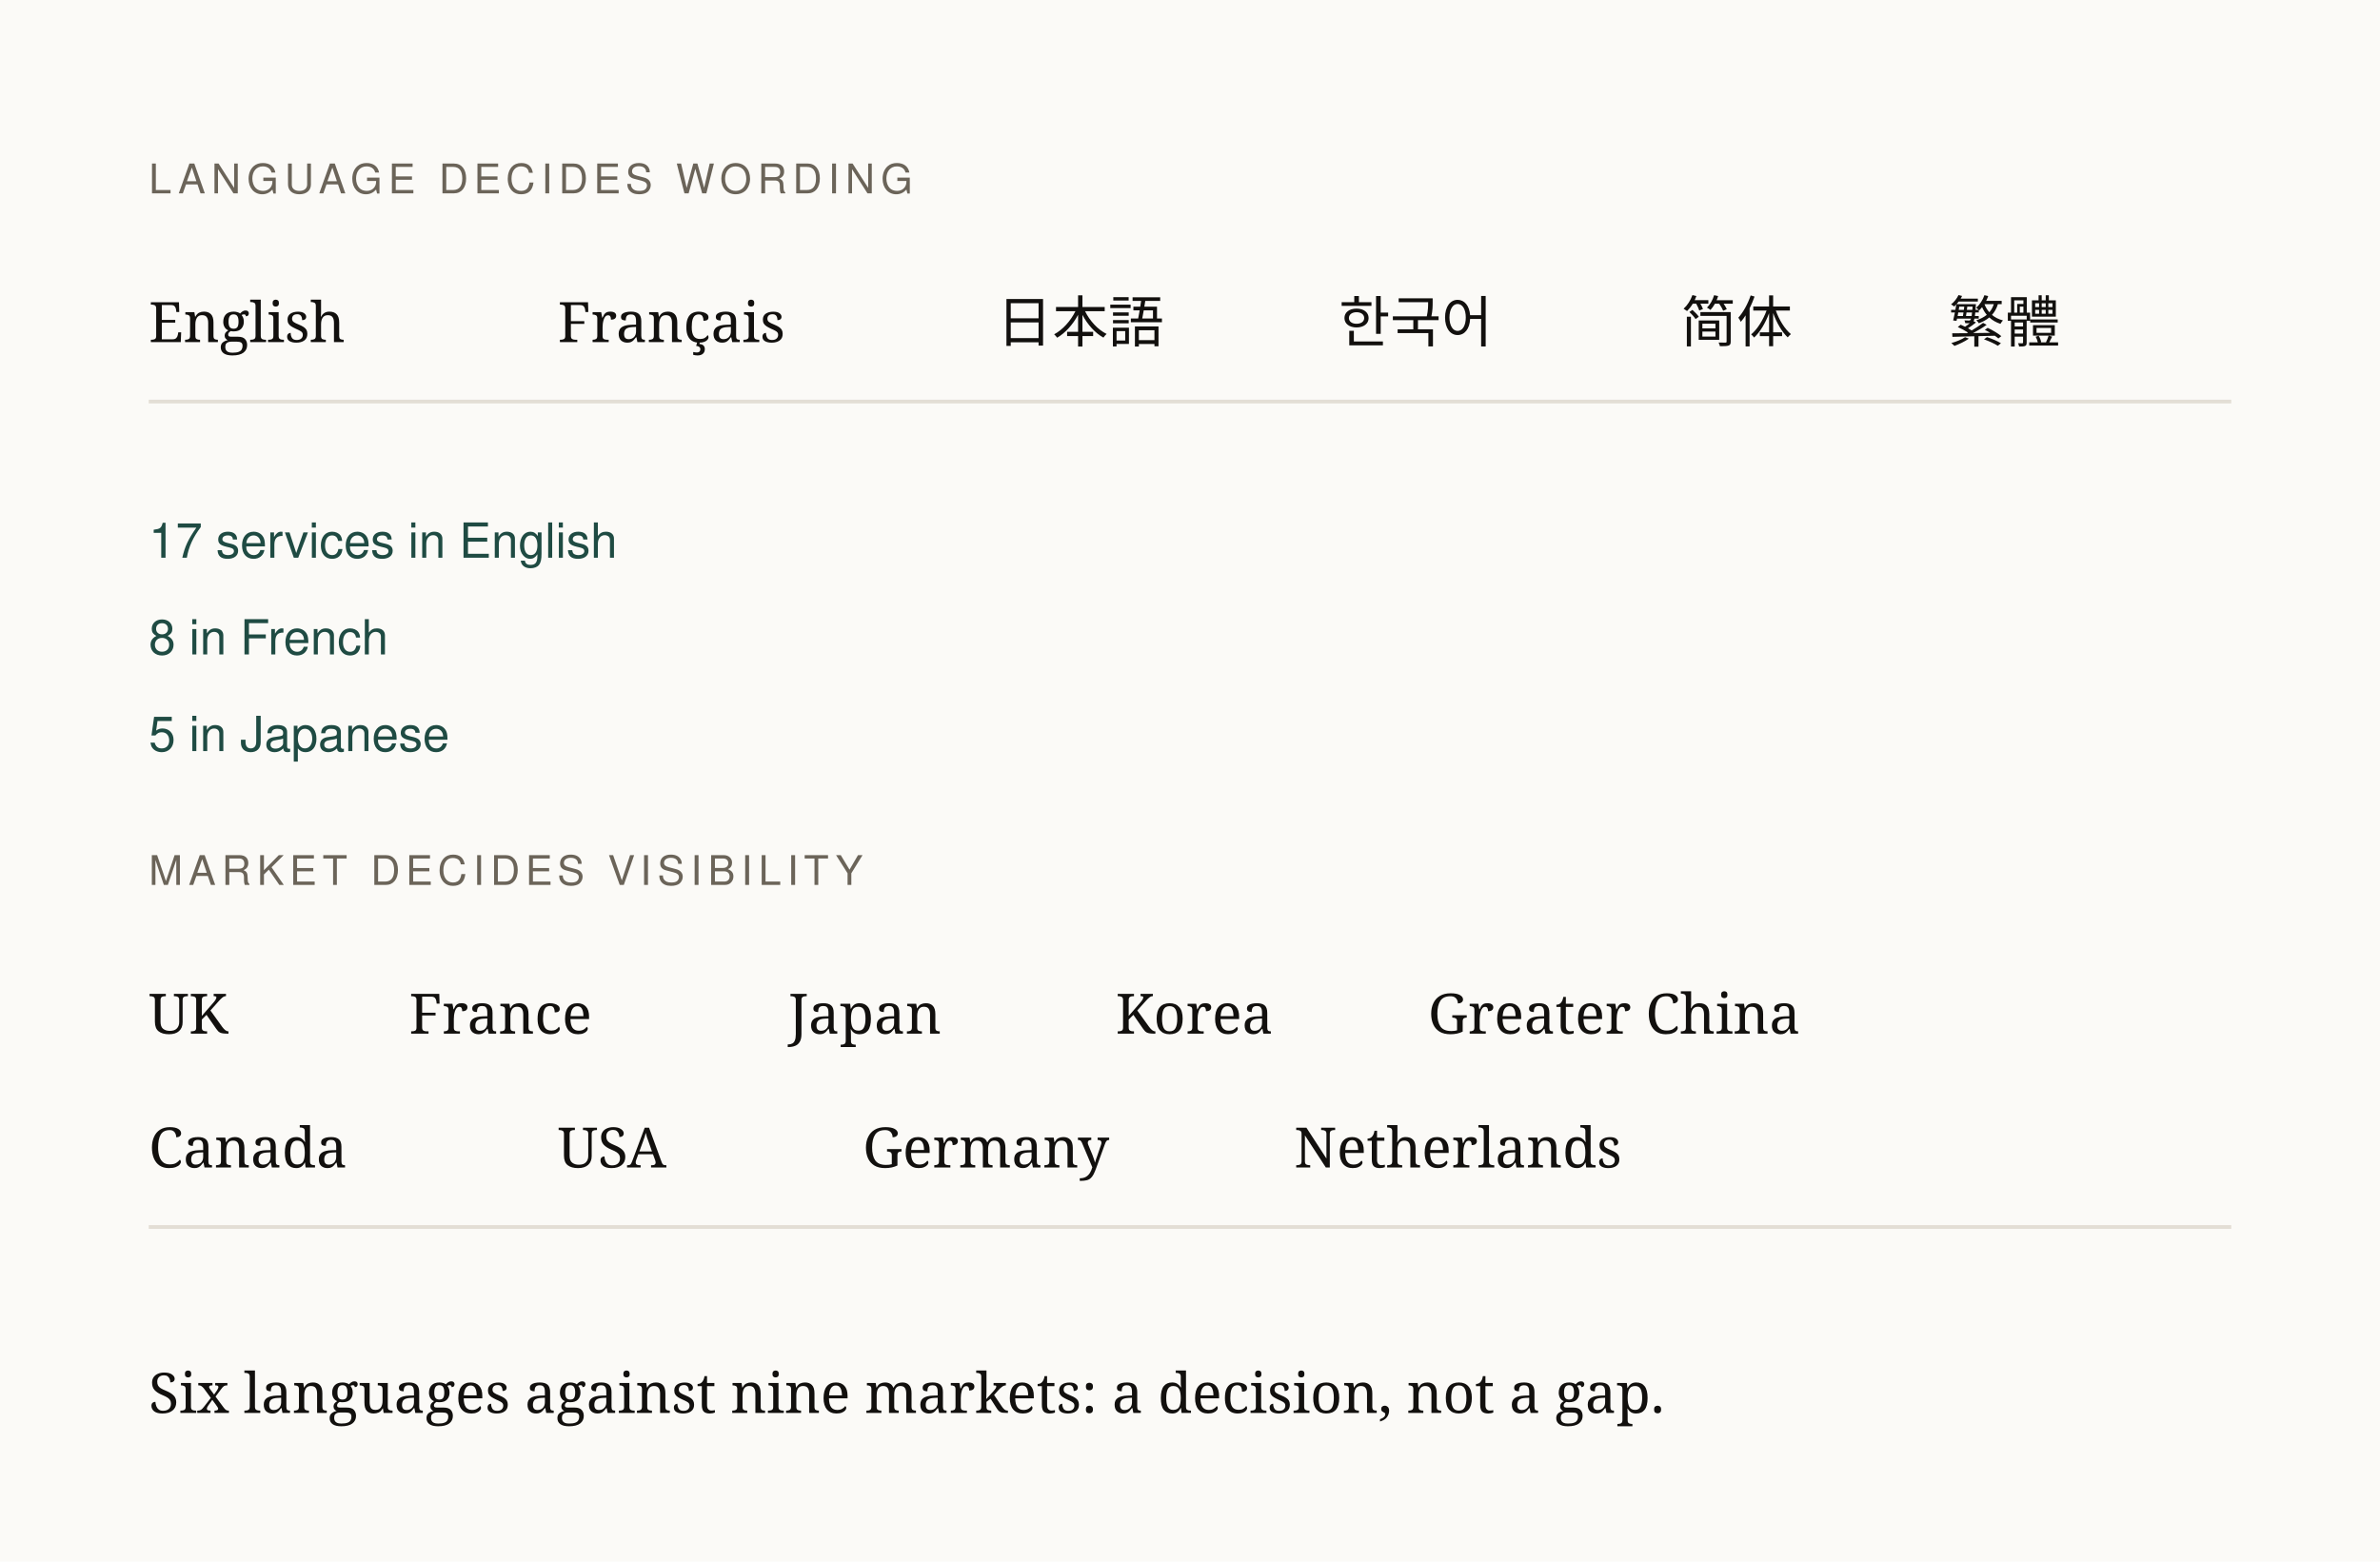
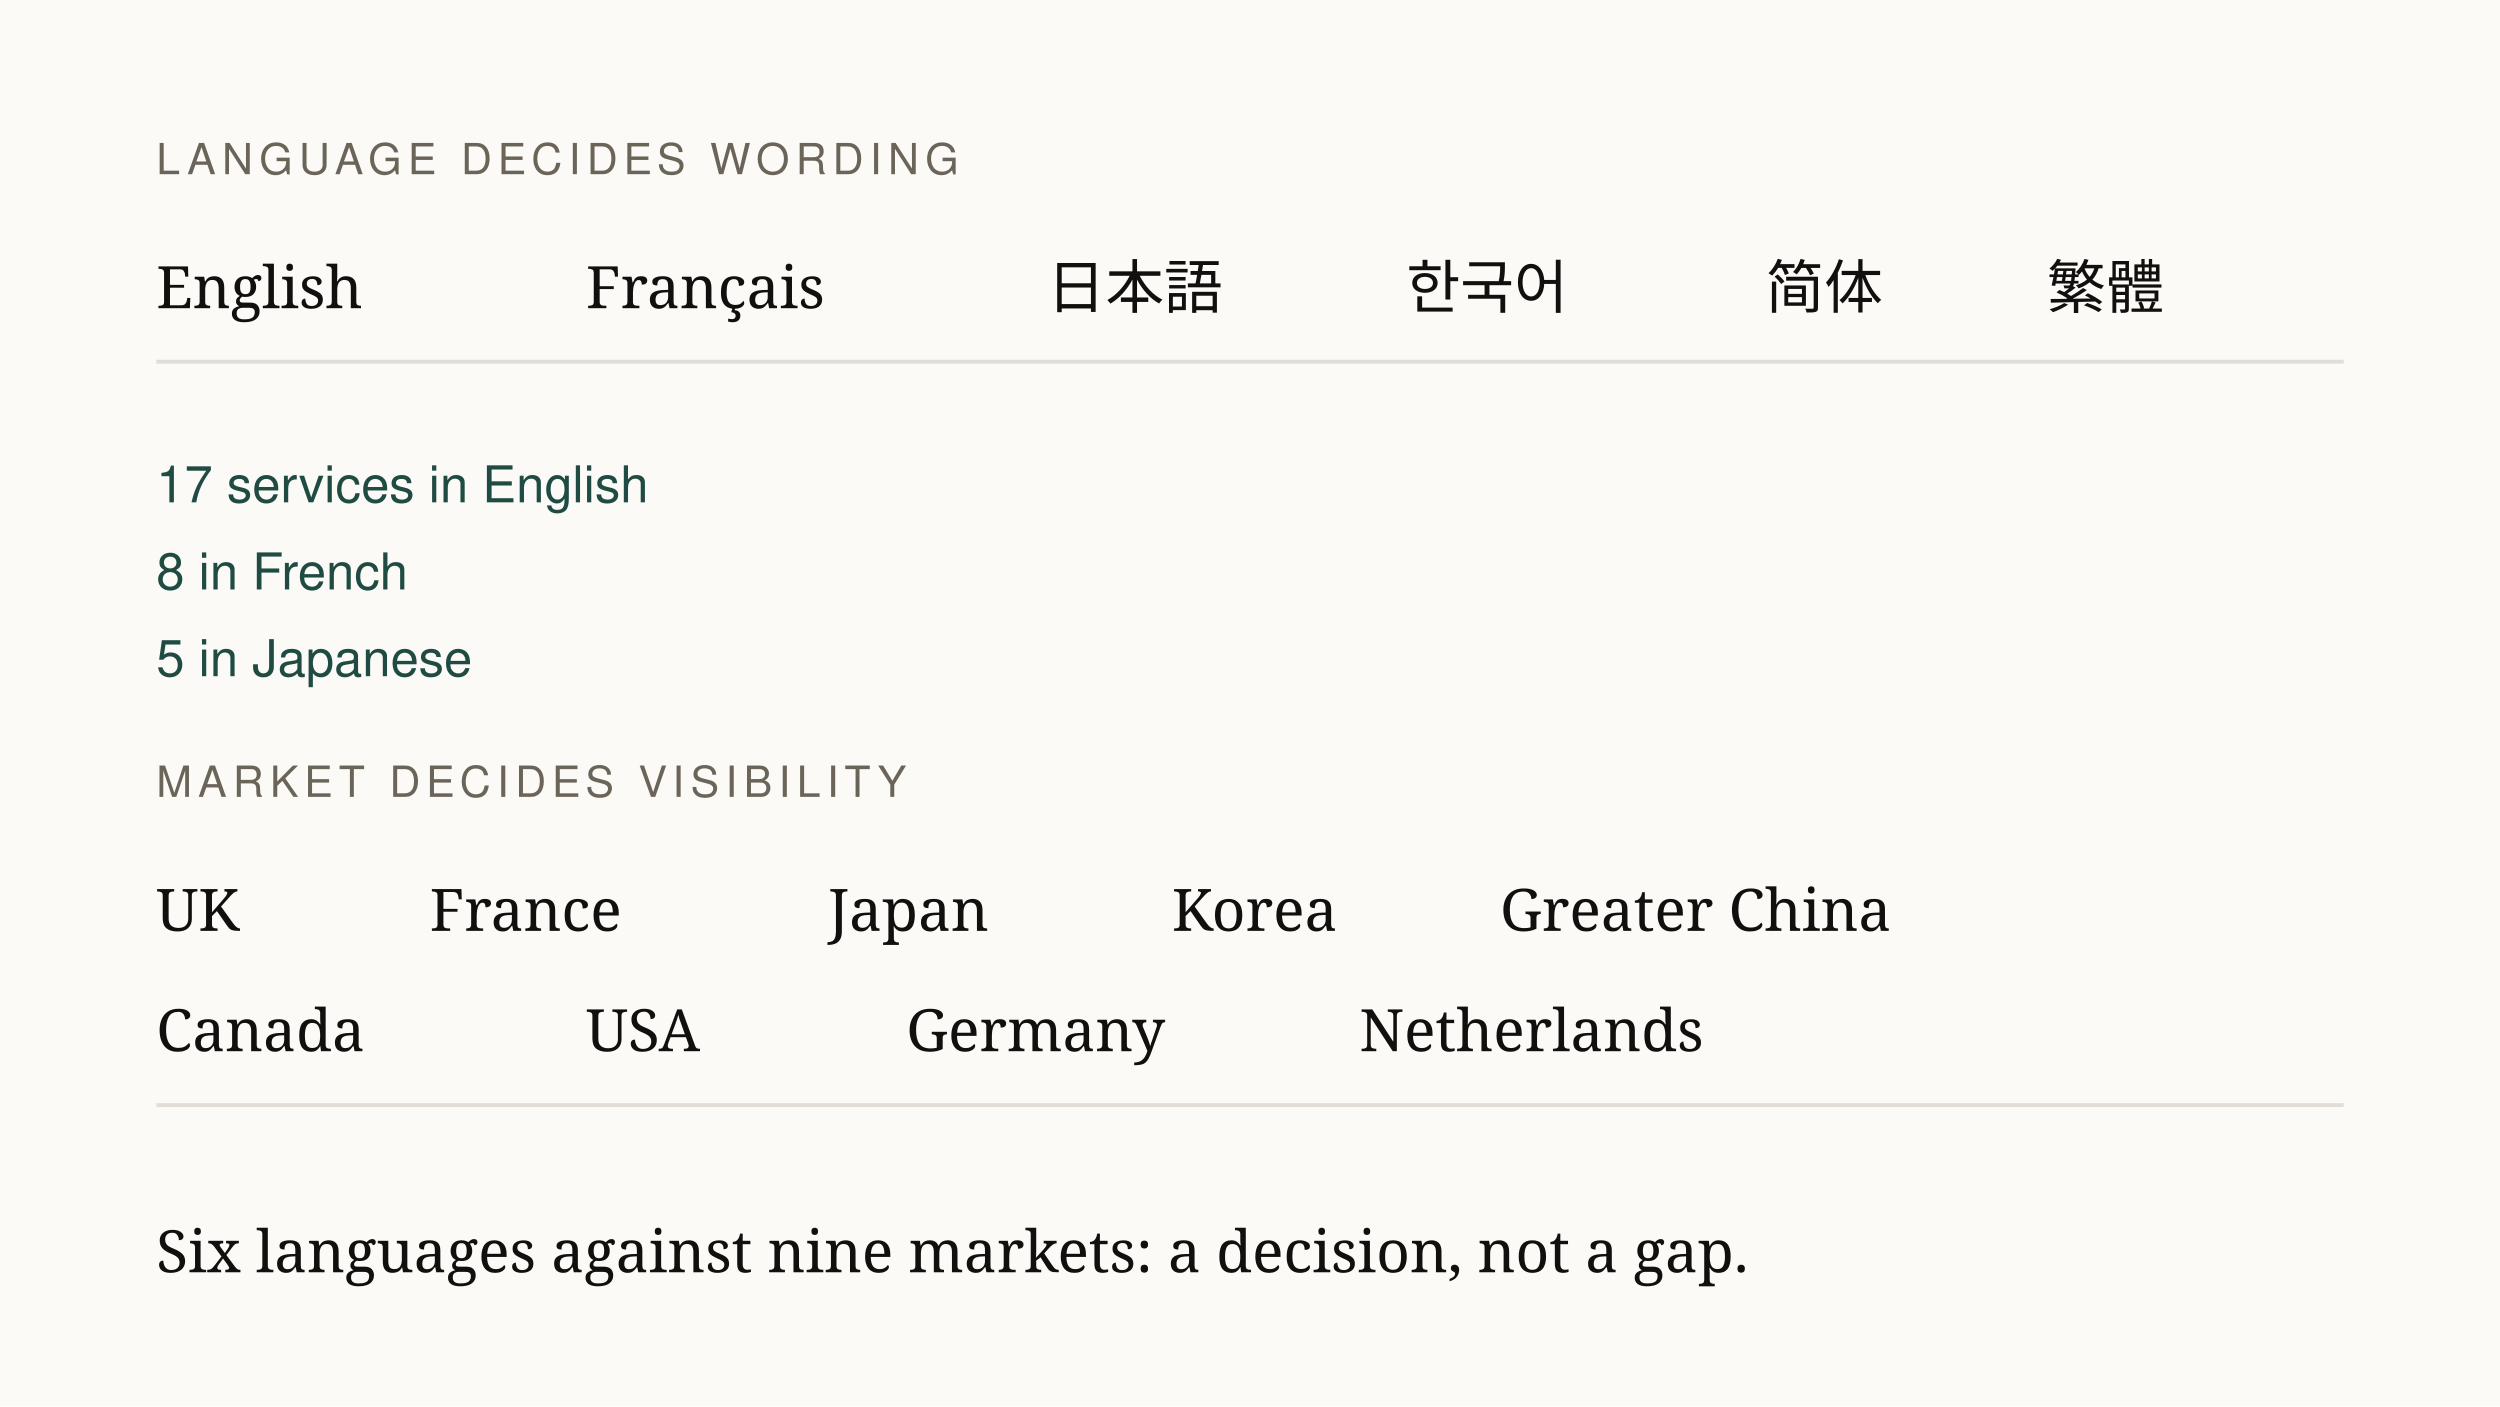
- <svg xmlns="http://www.w3.org/2000/svg" viewBox="0 0 640 420" width="640" height="420" role="img" aria-label="Language and market are separate axes">
-   <rect width="640" height="420" fill="#FBFAF7" />
-   <text x="40" y="52" font-family="Archivo, Helvetica, sans-serif" font-size="11" letter-spacing="1.6" fill="#6B6459">LANGUAGE DECIDES WORDING</text>
-   <text x="40" y="238" font-family="Archivo, Helvetica, sans-serif" font-size="11" letter-spacing="1.6" fill="#6B6459">MARKET DECIDES VISIBILITY</text>
+ <svg xmlns="http://www.w3.org/2000/svg" viewBox="0 0 640 360" width="640" height="360" role="img" aria-label="Language and market are separate axes">
+   <rect width="640" height="360" fill="#FBFAF7" />
+   <text x="40" y="44.6" font-family="Archivo, Helvetica, sans-serif" font-size="11" letter-spacing="1.6" fill="#6B6459">LANGUAGE DECIDES WORDING</text>
+   <text x="40" y="204.0" font-family="Archivo, Helvetica, sans-serif" font-size="11" letter-spacing="1.6" fill="#6B6459">MARKET DECIDES VISIBILITY</text>
  <g font-family="Newsreader, Georgia, serif" font-size="15" fill="#12100E">
-     <text x="40" y="92">English</text>
-     <text x="150" y="92">Français</text>
-     <text x="268" y="92">日本語</text>
-     <text x="360" y="92">한국어</text>
-     <text x="452" y="92">简体</text>
-     <text x="524" y="92">繁體</text>
-     <text x="40" y="278">UK</text>
-     <text x="110" y="278">France</text>
-     <text x="212" y="278">Japan</text>
-     <text x="300" y="278">Korea</text>
-     <text x="384" y="278">Greater China</text>
-     <text x="40" y="314">Canada</text>
-     <text x="150" y="314">USA</text>
-     <text x="232" y="314">Germany</text>
-     <text x="348" y="314">Netherlands</text>
+     <text x="40" y="78.9">English</text>
+     <text x="150" y="78.9">Français</text>
+     <text x="268" y="78.9">日本語</text>
+     <text x="360" y="78.9">한국어</text>
+     <text x="452" y="78.9">简体</text>
+     <text x="524" y="78.9">繁體</text>
+     <text x="40" y="238.3">UK</text>
+     <text x="110" y="238.3">France</text>
+     <text x="212" y="238.3">Japan</text>
+     <text x="300" y="238.3">Korea</text>
+     <text x="384" y="238.3">Greater China</text>
+     <text x="40" y="269.1">Canada</text>
+     <text x="150" y="269.1">USA</text>
+     <text x="232" y="269.1">Germany</text>
+     <text x="348" y="269.1">Netherlands</text>
  </g>
-   <line x1="40" y1="108" x2="600" y2="108" stroke="#E3DED5" stroke-width="1" />
-   <line x1="40" y1="330" x2="600" y2="330" stroke="#E3DED5" stroke-width="1" />
+   <line x1="40" y1="92.6" x2="600" y2="92.6" stroke="#E3DED5" stroke-width="1" />
+   <line x1="40" y1="282.9" x2="600" y2="282.9" stroke="#E3DED5" stroke-width="1" />
  <g font-family="Archivo, Helvetica, sans-serif" font-size="13" fill="#1F4B43">
-     <text x="40" y="150">17 services in English</text>
-     <text x="40" y="176">8 in French</text>
-     <text x="40" y="202">5 in Japanese</text>
+     <text x="40" y="128.6">17 services in English</text>
+     <text x="40" y="150.9">8 in French</text>
+     <text x="40" y="173.1">5 in Japanese</text>
  </g>
-   <text x="40" y="380" font-family="Newsreader, Georgia, serif" font-size="15" fill="#12100E">Six languages against nine markets: a decision, not a gap.</text>
+   <text x="40" y="325.7" font-family="Newsreader, Georgia, serif" font-size="15" fill="#12100E">Six languages against nine markets: a decision, not a gap.</text>
</svg>
